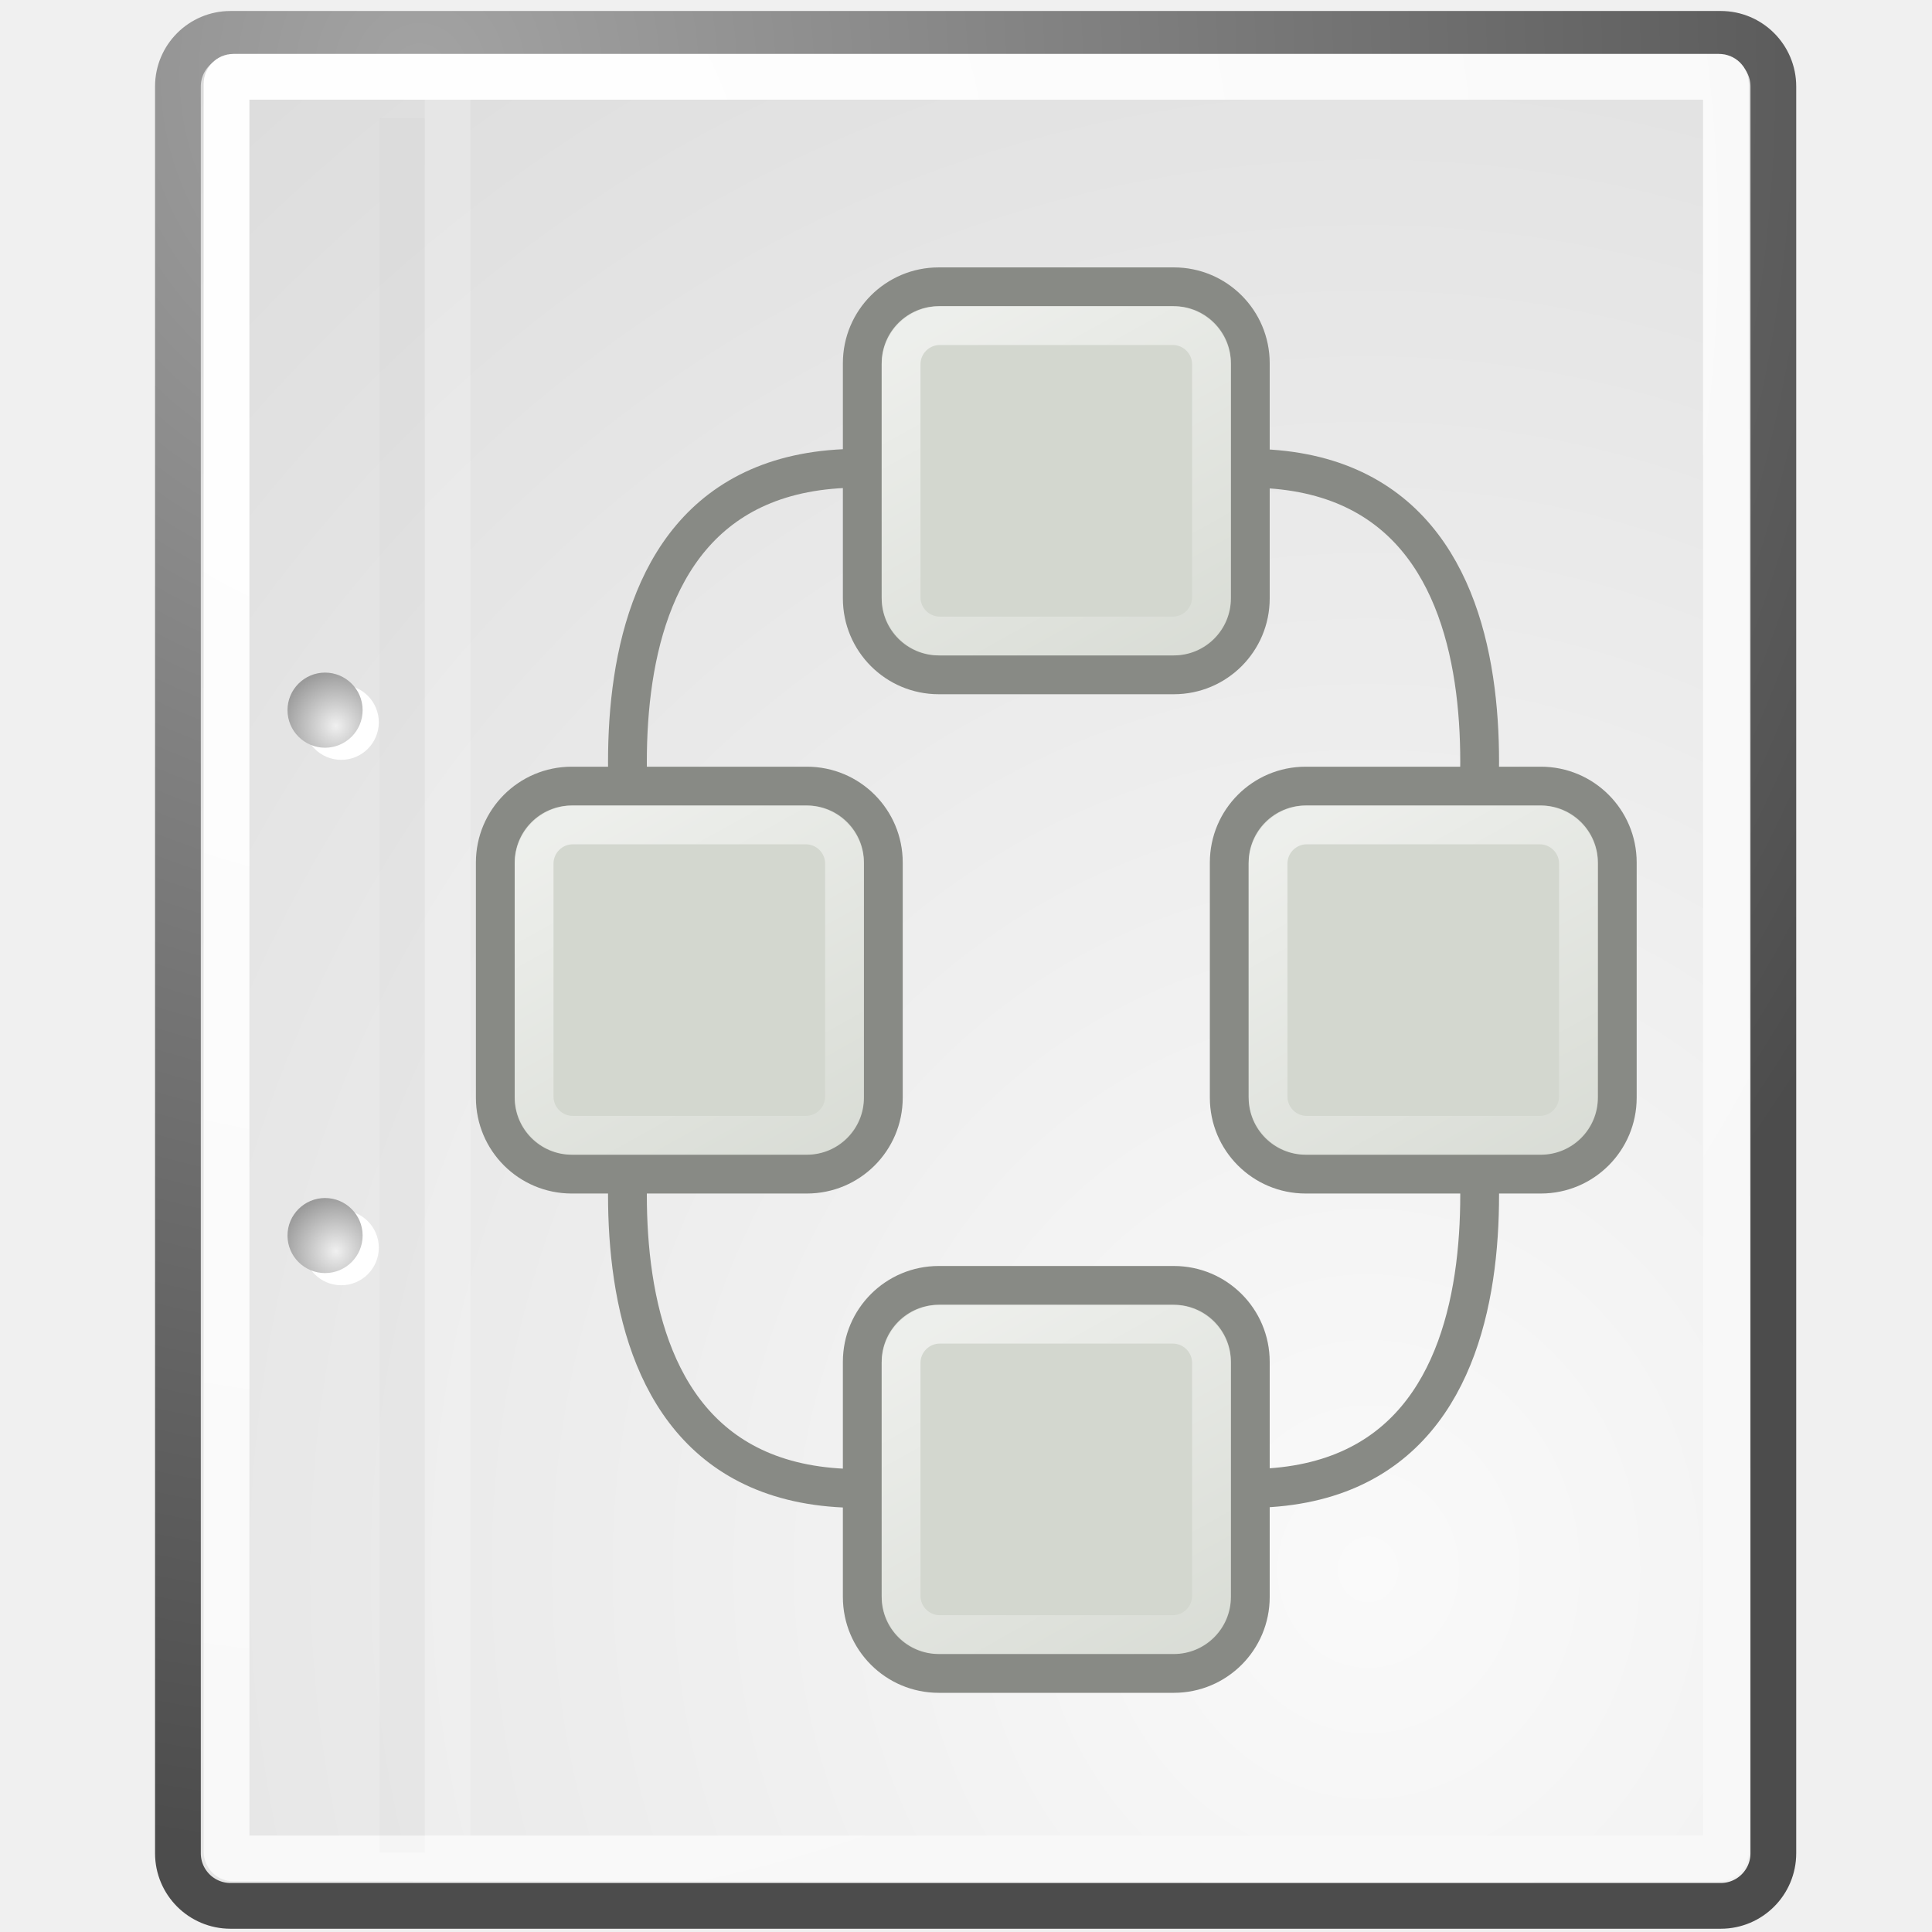
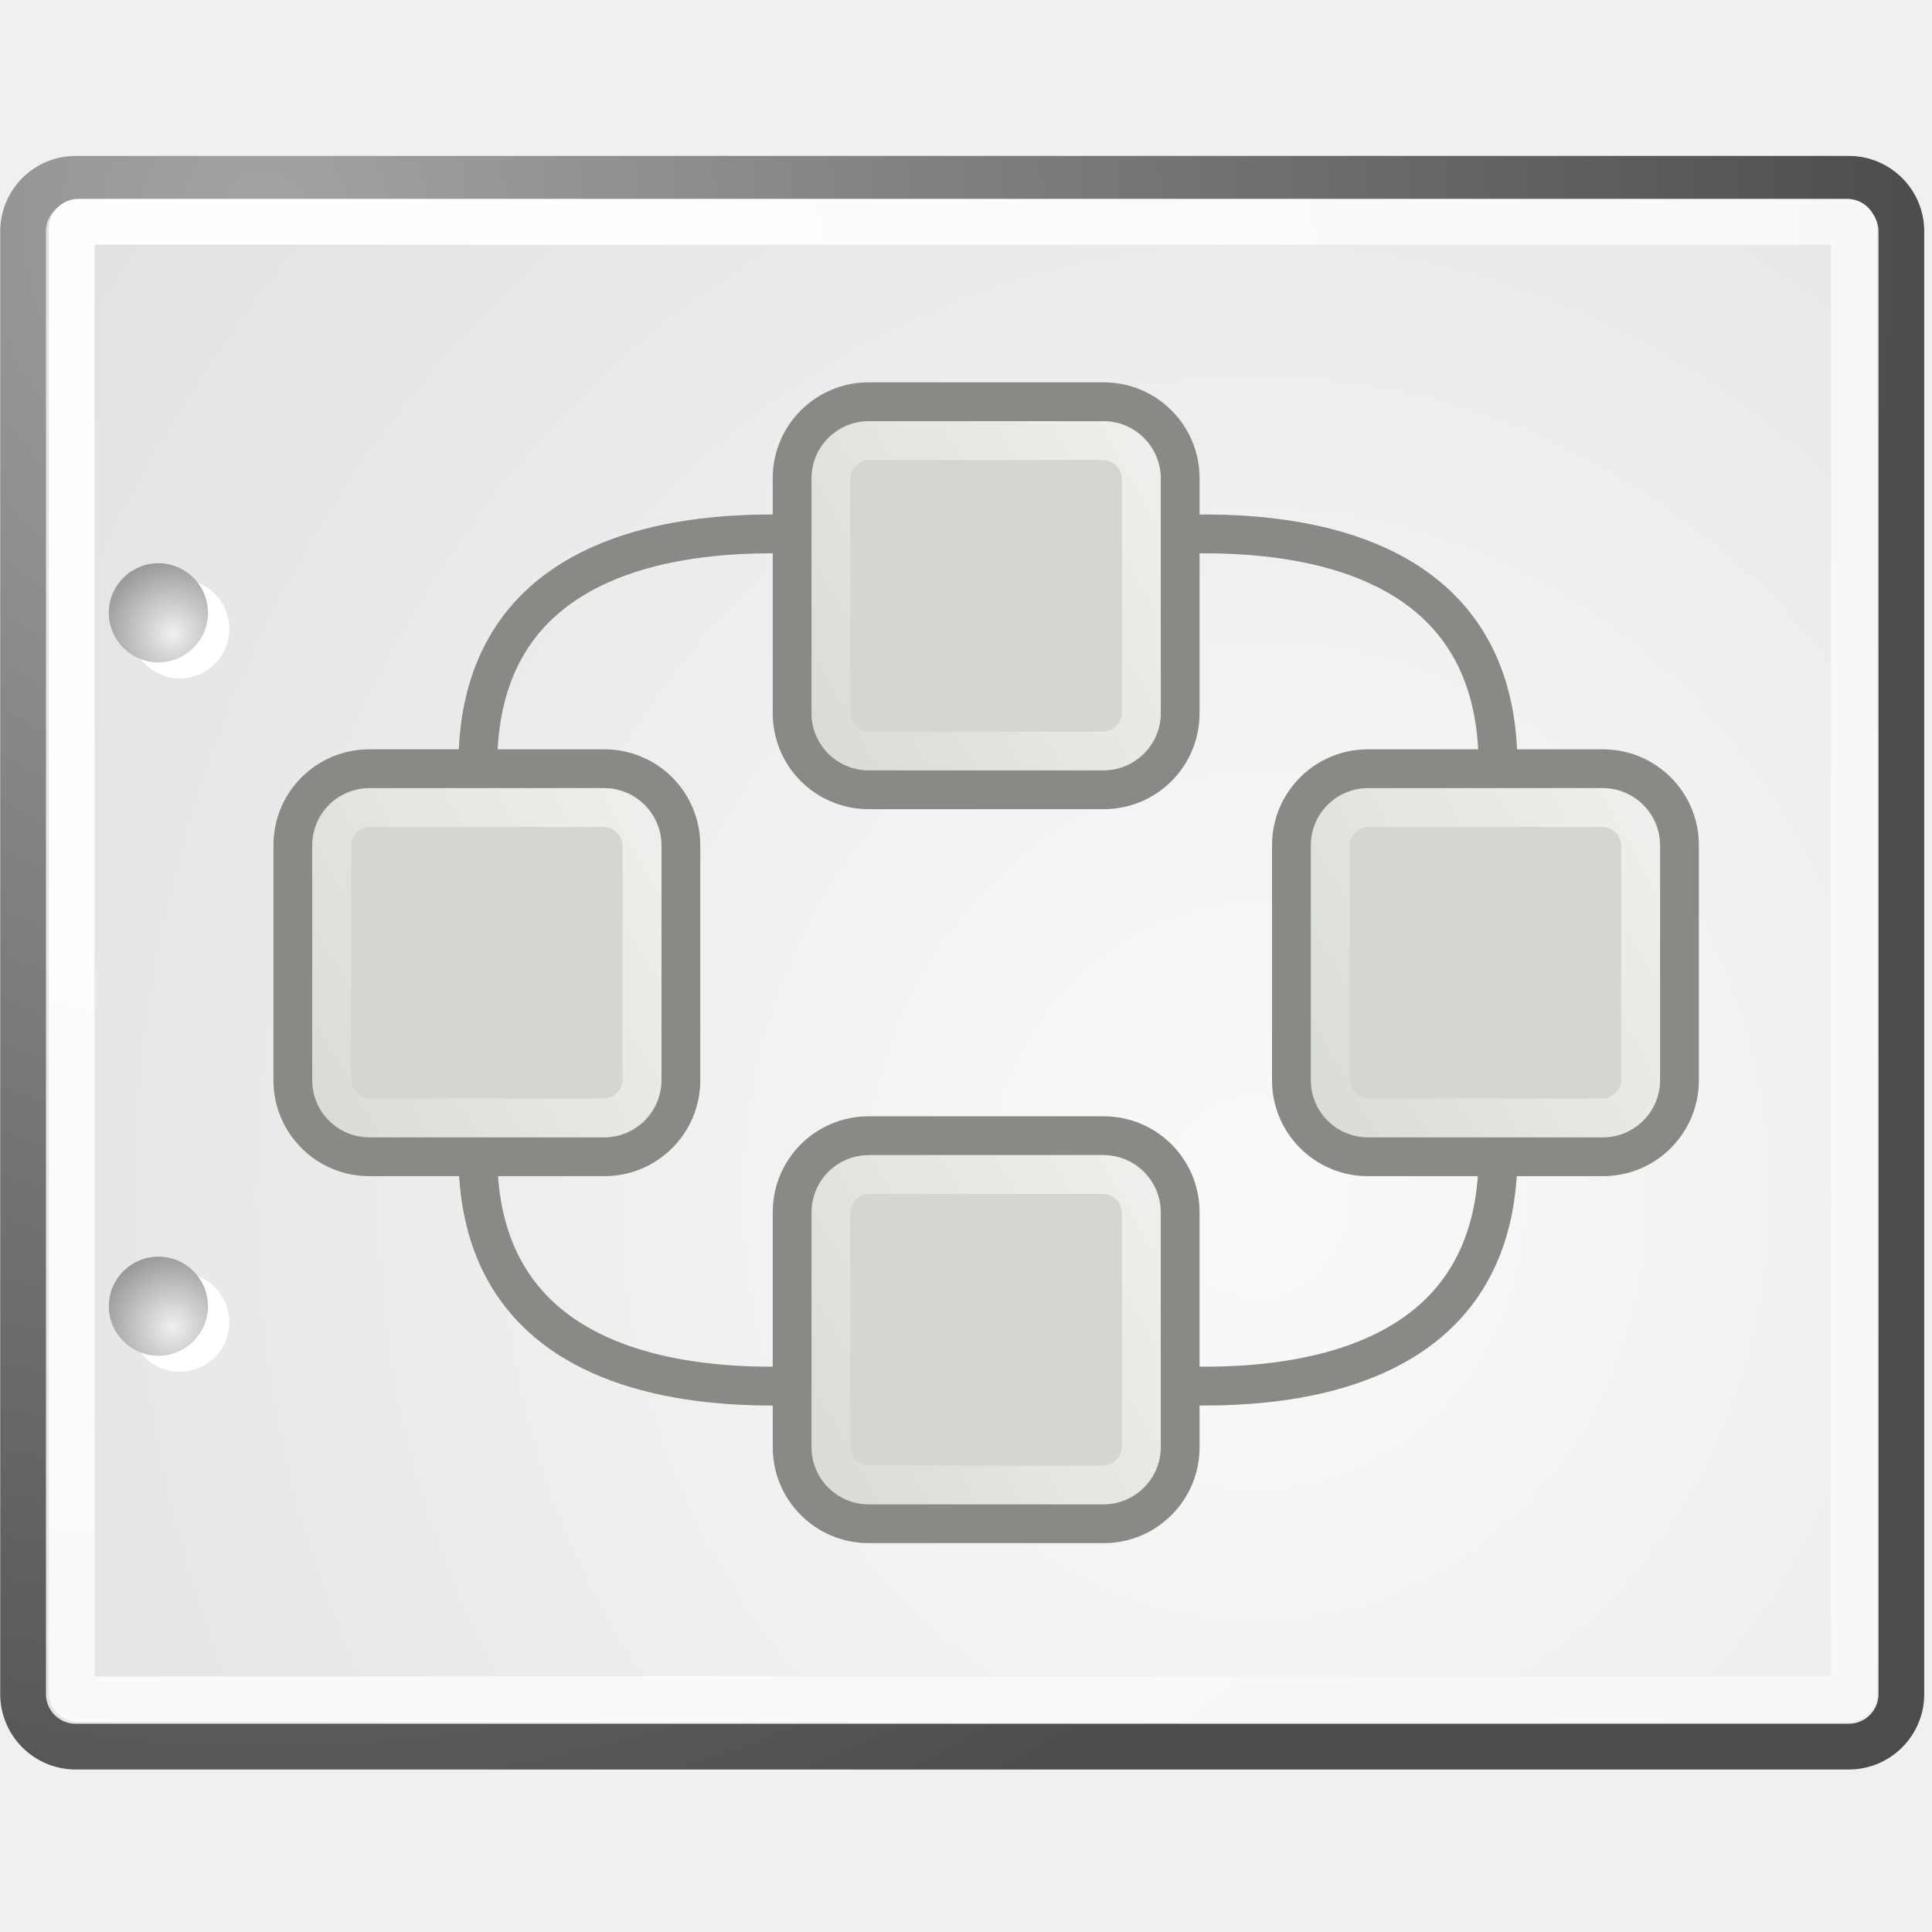
<svg xmlns="http://www.w3.org/2000/svg" xmlns:xlink="http://www.w3.org/1999/xlink" width="32" height="32" id="svg249" version="1.1">
  <defs id="defs3">
    <linearGradient id="linearGradient4542">
      <stop style="stop-color:#000000;stop-opacity:1;" offset="0" id="stop4544" />
      <stop style="stop-color:#000000;stop-opacity:0;" offset="1" id="stop4546" />
    </linearGradient>
    <radialGradient xlink:href="#linearGradient4542" id="radialGradient4548" cx="24.307" cy="42.078" fx="24.307" fy="42.078" r="15.822" gradientTransform="matrix(1,0,0,0.284916,0,30.08928)" gradientUnits="userSpaceOnUse" />
    <linearGradient id="linearGradient15662">
      <stop style="stop-color:#ffffff;stop-opacity:1;" offset="0" id="stop15664" />
      <stop style="stop-color:#f8f8f8;stop-opacity:1;" offset="1" id="stop15666" />
    </linearGradient>
    <radialGradient gradientUnits="userSpaceOnUse" fy="64.568" fx="20.892" r="5.257" cy="64.568" cx="20.892" id="aigrd3">
      <stop id="stop15573" style="stop-color:#F0F0F0" offset="0" />
      <stop id="stop15575" style="stop-color:#9a9a9a;stop-opacity:1;" offset="1" />
    </radialGradient>
    <radialGradient gradientUnits="userSpaceOnUse" fy="114.568" fx="20.892" r="5.256" cy="114.568" cx="20.892" id="aigrd2">
      <stop id="stop15566" style="stop-color:#F0F0F0" offset="0" />
      <stop id="stop15568" style="stop-color:#9a9a9a;stop-opacity:1;" offset="1" />
    </radialGradient>
    <linearGradient id="linearGradient269">
      <stop style="stop-color:#a3a3a3;stop-opacity:1;" offset="0" id="stop270" />
      <stop style="stop-color:#4c4c4c;stop-opacity:1;" offset="1" id="stop271" />
    </linearGradient>
    <linearGradient id="linearGradient259">
      <stop style="stop-color:#fafafa;stop-opacity:1;" offset="0" id="stop260" />
      <stop style="stop-color:#bbbbbb;stop-opacity:1;" offset="1" id="stop261" />
    </linearGradient>
    <linearGradient id="linearGradient12512">
      <stop style="stop-color:#ffffff;stop-opacity:1;" offset="0" id="stop12513" />
      <stop style="stop-color:#fff520;stop-opacity:0.891;" offset="0.5" id="stop12517" />
      <stop style="stop-color:#fff300;stop-opacity:0;" offset="1" id="stop12514" />
    </linearGradient>
    <radialGradient xlink:href="#linearGradient12512" id="radialGradient278" gradientUnits="userSpaceOnUse" cx="55" cy="125" fx="55" fy="125" r="14.375" />
    <radialGradient r="37.752" fy="3.756" fx="8.824" cy="3.756" cx="8.824" gradientTransform="matrix(0.968273,0,0,1.032767,3.353553,0.646447)" gradientUnits="userSpaceOnUse" id="radialGradient15656" xlink:href="#linearGradient269" />
    <radialGradient r="86.708" fy="35.737" fx="33.967" cy="35.737" cx="33.967" gradientTransform="scale(0.960493,1.041132)" gradientUnits="userSpaceOnUse" id="radialGradient15658" xlink:href="#linearGradient259" />
    <radialGradient r="38.159" fy="7.268" fx="8.144" cy="7.268" cx="8.144" gradientTransform="matrix(0.968273,0,0,1.032767,3.353553,0.646447)" gradientUnits="userSpaceOnUse" id="radialGradient15668" xlink:href="#linearGradient15662" />
    <radialGradient xlink:href="#aigrd2" id="radialGradient2283" gradientUnits="userSpaceOnUse" gradientTransform="matrix(0.229703,0,0,0.229703,4.613529,3.979808)" cx="20.892" cy="114.568" fx="20.892" fy="114.568" r="5.256" />
    <radialGradient xlink:href="#aigrd3" id="radialGradient2285" gradientUnits="userSpaceOnUse" gradientTransform="matrix(0.229703,0,0,0.229703,4.613529,3.979808)" cx="20.892" cy="64.568" fx="20.892" fy="64.568" r="5.257" />
    <linearGradient xlink:href="#linearGradient2813" id="linearGradient3305" gradientUnits="userSpaceOnUse" x1="38.211" y1="7" x2="45" y2="19.234" />
    <linearGradient id="linearGradient2813">
      <stop style="stop-color:white;stop-opacity:1;" offset="0" id="stop2815" />
      <stop style="stop-color:white;stop-opacity:0;" offset="1" id="stop2817" />
    </linearGradient>
    <linearGradient xlink:href="#linearGradient2813" id="linearGradient3307" gradientUnits="userSpaceOnUse" x1="38.211" y1="7" x2="45" y2="19.234" />
    <linearGradient id="linearGradient3491">
      <stop style="stop-color:white;stop-opacity:1;" offset="0" id="stop3493" />
      <stop style="stop-color:white;stop-opacity:0;" offset="1" id="stop3495" />
    </linearGradient>
    <linearGradient xlink:href="#linearGradient2813" id="linearGradient3309" gradientUnits="userSpaceOnUse" x1="38.211" y1="7" x2="45" y2="19.234" />
    <linearGradient id="linearGradient3498">
      <stop style="stop-color:white;stop-opacity:1;" offset="0" id="stop3500" />
      <stop style="stop-color:white;stop-opacity:0;" offset="1" id="stop3502" />
    </linearGradient>
    <linearGradient xlink:href="#linearGradient2813" id="linearGradient3311" gradientUnits="userSpaceOnUse" x1="38.211" y1="7" x2="45" y2="19.234" />
    <linearGradient id="linearGradient3505">
      <stop style="stop-color:white;stop-opacity:1;" offset="0" id="stop3507" />
      <stop style="stop-color:white;stop-opacity:0;" offset="1" id="stop3509" />
    </linearGradient>
    <radialGradient xlink:href="#linearGradient4542" id="radialGradient3148" gradientUnits="userSpaceOnUse" gradientTransform="matrix(1,0,0,0.284916,0,30.08928)" cx="24.307" cy="42.078" fx="24.307" fy="42.078" r="15.822" />
    <radialGradient xlink:href="#linearGradient259" id="radialGradient3150" gradientUnits="userSpaceOnUse" gradientTransform="scale(0.960493,1.041132)" cx="33.967" cy="35.737" fx="33.967" fy="35.737" r="86.708" />
    <radialGradient xlink:href="#linearGradient269" id="radialGradient3152" gradientUnits="userSpaceOnUse" gradientTransform="matrix(0.968273,0,0,1.032767,3.353553,0.646447)" cx="8.824" cy="3.756" fx="8.824" fy="3.756" r="37.752" />
    <radialGradient xlink:href="#linearGradient15662" id="radialGradient3154" gradientUnits="userSpaceOnUse" gradientTransform="matrix(0.968273,0,0,1.032767,3.353553,0.646447)" cx="8.144" cy="7.268" fx="8.144" fy="7.268" r="38.159" />
    <radialGradient xlink:href="#aigrd2" id="radialGradient3156" gradientUnits="userSpaceOnUse" gradientTransform="matrix(0.229703,0,0,0.229703,4.613529,3.979808)" cx="20.892" cy="114.568" fx="20.892" fy="114.568" r="5.256" />
    <radialGradient xlink:href="#aigrd3" id="radialGradient3158" gradientUnits="userSpaceOnUse" gradientTransform="matrix(0.229703,0,0,0.229703,4.613529,3.979808)" cx="20.892" cy="64.568" fx="20.892" fy="64.568" r="5.257" />
    <linearGradient xlink:href="#linearGradient2813" id="linearGradient3160" gradientUnits="userSpaceOnUse" x1="38.211" y1="7" x2="45" y2="19.234" />
    <linearGradient xlink:href="#linearGradient2813" id="linearGradient3162" gradientUnits="userSpaceOnUse" x1="38.211" y1="7" x2="45" y2="19.234" />
    <linearGradient xlink:href="#linearGradient2813" id="linearGradient3164" gradientUnits="userSpaceOnUse" x1="38.211" y1="7" x2="45" y2="19.234" />
    <linearGradient xlink:href="#linearGradient2813" id="linearGradient3166" gradientUnits="userSpaceOnUse" x1="38.211" y1="7" x2="45" y2="19.234" />
    <radialGradient xlink:href="#linearGradient12512" id="radialGradient3168" gradientUnits="userSpaceOnUse" cx="55" cy="125" fx="55" fy="125" r="14.375" />
    <radialGradient xlink:href="#linearGradient4542" id="radialGradient4184" gradientUnits="userSpaceOnUse" gradientTransform="matrix(1,0,0,0.284916,0,30.08928)" cx="24.307" cy="42.078" fx="24.307" fy="42.078" r="15.822" />
    <radialGradient xlink:href="#linearGradient259" id="radialGradient4186" gradientUnits="userSpaceOnUse" gradientTransform="scale(0.960493,1.041132)" cx="33.967" cy="35.737" fx="33.967" fy="35.737" r="86.708" />
    <radialGradient xlink:href="#linearGradient269" id="radialGradient4188" gradientUnits="userSpaceOnUse" gradientTransform="matrix(0.968273,0,0,1.032767,3.353553,0.646447)" cx="8.824" cy="3.756" fx="8.824" fy="3.756" r="37.752" />
    <radialGradient xlink:href="#linearGradient15662" id="radialGradient4190" gradientUnits="userSpaceOnUse" gradientTransform="matrix(0.968273,0,0,1.032767,3.353553,0.646447)" cx="8.144" cy="7.268" fx="8.144" fy="7.268" r="38.159" />
    <radialGradient xlink:href="#aigrd2" id="radialGradient4192" gradientUnits="userSpaceOnUse" gradientTransform="matrix(0.229703,0,0,0.229703,4.613529,3.979808)" cx="20.892" cy="114.568" fx="20.892" fy="114.568" r="5.256" />
    <radialGradient xlink:href="#aigrd3" id="radialGradient4194" gradientUnits="userSpaceOnUse" gradientTransform="matrix(0.229703,0,0,0.229703,4.613529,3.979808)" cx="20.892" cy="64.568" fx="20.892" fy="64.568" r="5.257" />
    <linearGradient xlink:href="#linearGradient2813" id="linearGradient4196" gradientUnits="userSpaceOnUse" x1="38.211" y1="7" x2="45" y2="19.234" />
    <linearGradient xlink:href="#linearGradient2813" id="linearGradient4198" gradientUnits="userSpaceOnUse" x1="38.211" y1="7" x2="45" y2="19.234" />
    <linearGradient xlink:href="#linearGradient2813" id="linearGradient4200" gradientUnits="userSpaceOnUse" x1="38.211" y1="7" x2="45" y2="19.234" />
    <linearGradient xlink:href="#linearGradient2813" id="linearGradient4202" gradientUnits="userSpaceOnUse" x1="38.211" y1="7" x2="45" y2="19.234" />
    <radialGradient xlink:href="#linearGradient12512" id="radialGradient4204" gradientUnits="userSpaceOnUse" cx="55" cy="125" fx="55" fy="125" r="14.375" />
    <radialGradient xlink:href="#linearGradient15662" id="radialGradient4243" gradientUnits="userSpaceOnUse" gradientTransform="matrix(0.7336797,0,0,0.7825481,0.4840159,14.28831)" cx="8.144" cy="7.268" fx="8.144" fy="7.268" r="38.159" />
    <radialGradient xlink:href="#linearGradient259" id="radialGradient4246" gradientUnits="userSpaceOnUse" gradientTransform="matrix(0.7277847,0,0,0.7888864,-2.057038,13.79849)" cx="33.967" cy="35.737" fx="33.967" fy="35.737" r="86.708" />
    <radialGradient xlink:href="#linearGradient269" id="radialGradient4248" gradientUnits="userSpaceOnUse" gradientTransform="matrix(0.7336797,0,0,0.7825481,0.4840159,14.28831)" cx="8.824" cy="3.756" fx="8.824" fy="3.756" r="37.752" />
    <linearGradient xlink:href="#linearGradient2813" id="linearGradient4251" gradientUnits="userSpaceOnUse" x1="38.211" y1="7" x2="45" y2="19.234" />
    <linearGradient xlink:href="#linearGradient2813" id="linearGradient4253" gradientUnits="userSpaceOnUse" x1="38.211" y1="7" x2="45" y2="19.234" />
    <linearGradient xlink:href="#linearGradient2813" id="linearGradient4255" gradientUnits="userSpaceOnUse" x1="38.211" y1="7" x2="45" y2="19.234" />
    <linearGradient xlink:href="#linearGradient2813" id="linearGradient4257" gradientUnits="userSpaceOnUse" x1="38.211" y1="7" x2="45" y2="19.234" />
    <radialGradient xlink:href="#linearGradient12512" id="radialGradient4259" gradientUnits="userSpaceOnUse" cx="55" cy="125" fx="55" fy="125" r="14.375" />
    <linearGradient xlink:href="#linearGradient2813" id="linearGradient4282" gradientUnits="userSpaceOnUse" x1="38.211" y1="7" x2="45" y2="19.234" />
    <linearGradient xlink:href="#linearGradient2813" id="linearGradient4284" gradientUnits="userSpaceOnUse" x1="38.211" y1="7" x2="45" y2="19.234" />
    <linearGradient xlink:href="#linearGradient2813" id="linearGradient4286" gradientUnits="userSpaceOnUse" x1="38.211" y1="7" x2="45" y2="19.234" />
    <linearGradient xlink:href="#linearGradient2813" id="linearGradient4288" gradientUnits="userSpaceOnUse" x1="38.211" y1="7" x2="45" y2="19.234" />
    <radialGradient xlink:href="#aigrd2" id="radialGradient4290" gradientUnits="userSpaceOnUse" gradientTransform="matrix(0.229703,0,0,0.229703,4.613529,3.979808)" cx="20.892" cy="114.568" fx="20.892" fy="114.568" r="5.256" />
    <radialGradient xlink:href="#aigrd3" id="radialGradient4292" gradientUnits="userSpaceOnUse" gradientTransform="matrix(0.229703,0,0,0.229703,4.613529,3.979808)" cx="20.892" cy="64.568" fx="20.892" fy="64.568" r="5.257" />
+     <radialGradient xlink:href="#linearGradient259" id="radialGradient3973" gradientUnits="userSpaceOnUse" gradientTransform="matrix(0.7277847,0,0,0.7888864,-2.057038,13.79849)" cx="33.967" cy="35.737" fx="33.967" fy="35.737" r="86.708" />
+     <radialGradient xlink:href="#linearGradient269" id="radialGradient3975" gradientUnits="userSpaceOnUse" gradientTransform="matrix(0.7336797,0,0,0.7825481,0.4840159,14.28831)" cx="8.824" cy="3.756" fx="8.824" fy="3.756" r="37.752" />
+     <radialGradient xlink:href="#linearGradient15662" id="radialGradient3977" gradientUnits="userSpaceOnUse" gradientTransform="matrix(0.7336797,0,0,0.7825481,0.4840159,14.28831)" cx="8.144" cy="7.268" fx="8.144" fy="7.268" r="38.159" />
+     <linearGradient xlink:href="#linearGradient2813" id="linearGradient3979" gradientUnits="userSpaceOnUse" x1="38.211" y1="7" x2="45" y2="19.234" />
+     <linearGradient xlink:href="#linearGradient2813" id="linearGradient3981" gradientUnits="userSpaceOnUse" x1="38.211" y1="7" x2="45" y2="19.234" />
+     <linearGradient xlink:href="#linearGradient2813" id="linearGradient3983" gradientUnits="userSpaceOnUse" x1="38.211" y1="7" x2="45" y2="19.234" />
+     <linearGradient xlink:href="#linearGradient2813" id="linearGradient3985" gradientUnits="userSpaceOnUse" x1="38.211" y1="7" x2="45" y2="19.234" />
+     <linearGradient xlink:href="#linearGradient2813" id="linearGradient4030" gradientUnits="userSpaceOnUse" x1="38.211" y1="7" x2="45" y2="19.234" />
+     <linearGradient xlink:href="#linearGradient2813" id="linearGradient4032" gradientUnits="userSpaceOnUse" x1="38.211" y1="7" x2="45" y2="19.234" />
+     <linearGradient xlink:href="#linearGradient2813" id="linearGradient4034" gradientUnits="userSpaceOnUse" x1="38.211" y1="7" x2="45" y2="19.234" />
+     <linearGradient xlink:href="#linearGradient2813" id="linearGradient4036" gradientUnits="userSpaceOnUse" x1="38.211" y1="7" x2="45" y2="19.234" />
+     <radialGradient xlink:href="#linearGradient259" id="radialGradient4038" gradientUnits="userSpaceOnUse" gradientTransform="matrix(0.7277847,0,0,0.7888864,-2.057038,13.79849)" cx="34.938" cy="24.869" fx="34.938" fy="24.869" r="86.708" />
+     <radialGradient xlink:href="#linearGradient269" id="radialGradient4040" gradientUnits="userSpaceOnUse" gradientTransform="matrix(0.7336797,0,0,0.7825481,0.4840159,14.28831)" cx="8.824" cy="3.756" fx="8.824" fy="3.756" r="37.752" />
+     <radialGradient xlink:href="#linearGradient15662" id="radialGradient4042" gradientUnits="userSpaceOnUse" gradientTransform="matrix(0.7336797,0,0,0.7825481,0.4840159,14.28831)" cx="8.144" cy="7.268" fx="8.144" fy="7.268" r="38.159" />
+     <radialGradient xlink:href="#aigrd2-9" id="radialGradient2283-0" gradientUnits="userSpaceOnUse" gradientTransform="matrix(0.229703,0,0,0.229703,4.613529,3.979808)" cx="20.892" cy="114.568" fx="20.892" fy="114.568" r="5.256" />
+     <radialGradient gradientUnits="userSpaceOnUse" fy="114.568" fx="20.892" r="5.256" cy="114.568" cx="20.892" id="aigrd2-9">
+       <stop id="stop15566-7" style="stop-color:#F0F0F0" offset="0" />
+       <stop id="stop15568-3" style="stop-color:#9a9a9a;stop-opacity:1;" offset="1" />
+     </radialGradient>
+     <radialGradient xlink:href="#aigrd3-2" id="radialGradient2285-7" gradientUnits="userSpaceOnUse" gradientTransform="matrix(0.229703,0,0,0.229703,4.613529,3.979808)" cx="20.892" cy="64.568" fx="20.892" fy="64.568" r="5.257" />
+     <radialGradient gradientUnits="userSpaceOnUse" fy="64.568" fx="20.892" r="5.257" cy="64.568" cx="20.892" id="aigrd3-2">
+       <stop id="stop15573-6" style="stop-color:#F0F0F0" offset="0" />
+       <stop id="stop15575-0" style="stop-color:#9a9a9a;stop-opacity:1;" offset="1" />
+     </radialGradient>
+     <radialGradient r="5.257" fy="64.568" fx="20.892" cy="64.568" cx="20.892" gradientTransform="matrix(0.229703,0,0,0.229703,4.613529,3.979808)" gradientUnits="userSpaceOnUse" id="radialGradient3108" xlink:href="#aigrd3-2" />
  </defs>
  <g id="layer6" transform="translate(0,-16)" />
  <g id="layer1" style="display:inline" transform="translate(0,-16)" />
  <g id="layer4" style="display:inline" transform="translate(0,-16)">
-     <rect ry="0.871" y="16.561" x="2.947" height="31.006" width="26.425" id="rect15391" style="color:#000000;fill:url(#radialGradient4246);fill-opacity:1;fill-rule:nonzero;stroke:url(#radialGradient4248);stroke-width:0.758;stroke-linecap:round;stroke-linejoin:round;stroke-miterlimit:4;stroke-opacity:1;stroke-dashoffset:0;marker:none;visibility:visible;display:block;overflow:visible" />
-     <rect rx="0.113" ry="0.113" y="17.272" x="3.752" height="29.51" width="24.835" id="rect15660" style="color:#000000;fill:none;stroke:url(#radialGradient4243);stroke-width:0.758;stroke-linecap:round;stroke-linejoin:round;stroke-miterlimit:4;stroke-opacity:1;stroke-dashoffset:0;marker:none;visibility:visible;display:block;overflow:visible" />
-     <g style="display:inline" id="g2270" transform="matrix(0.7577199,0,0,0.7577199,-1.567212,13.7697)">
+     <g id="g3101" transform="translate(-2.564479,2.400461)">
+       <rect style="color:#000000;fill:url(#radialGradient4038);fill-opacity:1;fill-rule:nonzero;stroke:url(#radialGradient4040);stroke-width:0.758;stroke-linecap:round;stroke-linejoin:round;stroke-miterlimit:4;stroke-opacity:1;stroke-dashoffset:0;marker:none;visibility:visible;display:block;overflow:visible" id="rect15391" width="31.11" height="25.968" x="2.947" y="16.561" ry="0.871" />
+       <rect style="color:#000000;fill:none;stroke:url(#radialGradient4042);stroke-width:0.758;stroke-linecap:round;stroke-linejoin:round;stroke-miterlimit:4;stroke-opacity:1;stroke-dashoffset:0;marker:none;visibility:visible;display:block;overflow:visible" id="rect15660" width="29.52" height="24.472" x="3.752" y="17.272" ry="0.113" rx="0.113" />
+     </g>
+     <g id="g4009" transform="matrix(0,1,-1,0,48.56748,15.78666)">
+       <path style="fill:none;stroke:#888a85;stroke-width:0.643px;stroke-linecap:butt;stroke-linejoin:miter;stroke-opacity:1" d="m 12.889,23.756 c -5.262,0 -3.575,7.351 -3.575,7.351" id="path3327" />
+       <path id="path4149" d="m 19.339,23.756 c 5.262,0 3.575,7.351 3.575,7.351" style="fill:none;stroke:#888a85;stroke-width:0.643px;stroke-linecap:butt;stroke-linejoin:miter;stroke-opacity:1" />
+       <path style="fill:none;stroke:#888a85;stroke-width:0.643px;stroke-linecap:butt;stroke-linejoin:miter;stroke-opacity:1" d="m 19.339,40.653 c 5.262,0 3.575,-7.351 3.575,-7.351" id="path4151" />
+       <path id="path4153" d="m 12.889,40.653 c -5.262,0 -3.575,-7.351 -3.575,-7.351" style="fill:none;stroke:#888a85;stroke-width:0.643px;stroke-linecap:butt;stroke-linejoin:miter;stroke-opacity:1" />
+       <g id="use2861" transform="matrix(0.6426868,0,0,0.6426868,-3.791224,24.84279)">
+         <rect style="color:#000000;fill:#d3d7cf;fill-opacity:1;fill-rule:nonzero;stroke:#888a85;stroke-width:1;stroke-linecap:square;stroke-linejoin:round;stroke-miterlimit:4;stroke-opacity:1;stroke-dasharray:none;stroke-dashoffset:1.2;marker:none;visibility:visible;display:inline;overflow:visible" id="rect3207" width="10" height="10" x="35.5" y="6.5" rx="1.969" ry="1.969" />
+         <rect style="opacity:0.6;color:#000000;fill:none;stroke:url(#linearGradient4030);stroke-width:1;stroke-linecap:square;stroke-linejoin:round;stroke-miterlimit:4;stroke-opacity:1;stroke-dasharray:none;stroke-dashoffset:1.2;marker:none;visibility:visible;display:inline;overflow:visible" id="rect3209" width="8" height="8" x="36.5" y="7.5" rx="0.999" ry="0.999" />
+       </g>
+       <g id="g3287" transform="matrix(0.6426868,0,0,0.6426868,-32.89858,-6.889872)">
+         <g transform="translate(26.375,49.375)" id="g3291">
+           <rect ry="1.969" rx="1.969" y="6.5" x="35.5" height="10" width="10" id="rect3293" style="color:#000000;fill:#d3d7cf;fill-opacity:1;fill-rule:nonzero;stroke:#888a85;stroke-width:1;stroke-linecap:square;stroke-linejoin:round;stroke-miterlimit:4;stroke-opacity:1;stroke-dasharray:none;stroke-dashoffset:1.2;marker:none;visibility:visible;display:inline;overflow:visible" />
+           <rect ry="0.999" rx="0.999" y="7.5" x="36.5" height="8" width="8" id="rect3295" style="opacity:0.6;color:#000000;fill:none;stroke:url(#linearGradient4032);stroke-width:1;stroke-linecap:square;stroke-linejoin:round;stroke-miterlimit:4;stroke-opacity:1;stroke-dasharray:none;stroke-dashoffset:1.2;marker:none;visibility:visible;display:inline;overflow:visible" />
+         </g>
+       </g>
+       <g transform="matrix(0.6426868,0,0,0.6426868,-26.82033,1.38007)" id="g3269">
+         <g id="g3273" transform="translate(26.375,49.375)">
+           <rect style="color:#000000;fill:#d3d7cf;fill-opacity:1;fill-rule:nonzero;stroke:#888a85;stroke-width:1;stroke-linecap:square;stroke-linejoin:round;stroke-miterlimit:4;stroke-opacity:1;stroke-dasharray:none;stroke-dashoffset:1.2;marker:none;visibility:visible;display:inline;overflow:visible" id="rect3275" width="10" height="10" x="35.5" y="6.5" rx="1.969" ry="1.969" />
+           <rect style="opacity:0.6;color:#000000;fill:none;stroke:url(#linearGradient4034);stroke-width:1;stroke-linecap:square;stroke-linejoin:round;stroke-miterlimit:4;stroke-opacity:1;stroke-dasharray:none;stroke-dashoffset:1.2;marker:none;visibility:visible;display:inline;overflow:visible" id="rect3277" width="8" height="8" x="36.5" y="7.5" rx="0.999" ry="0.999" />
+         </g>
+       </g>
+       <g id="g3305" transform="matrix(0.6426868,0,0,0.6426868,-26.82033,-15.15982)">
+         <g transform="translate(26.375,49.375)" id="g3309">
+           <rect ry="1.969" rx="1.969" y="6.5" x="35.5" height="10" width="10" id="rect3311" style="color:#000000;fill:#d3d7cf;fill-opacity:1;fill-rule:nonzero;stroke:#888a85;stroke-width:1;stroke-linecap:square;stroke-linejoin:round;stroke-miterlimit:4;stroke-opacity:1;stroke-dasharray:none;stroke-dashoffset:1.2;marker:none;visibility:visible;display:inline;overflow:visible" />
+           <rect ry="0.999" rx="0.999" y="7.5" x="36.5" height="8" width="8" id="rect3313" style="opacity:0.6;color:#000000;fill:none;stroke:url(#linearGradient4036);stroke-width:1;stroke-linecap:square;stroke-linejoin:round;stroke-miterlimit:4;stroke-opacity:1;stroke-dasharray:none;stroke-dashoffset:1.2;marker:none;visibility:visible;display:inline;overflow:visible" />
+         </g>
+       </g>
+     </g>
+     <g style="display:inline" id="g2270" transform="translate(-6.550487,7.683109)">
      <g transform="matrix(0.229703,0,0,0.229703,4.967081,4.244972)" style="fill:#ffffff;fill-opacity:1;fill-rule:nonzero;stroke:#000000;stroke-miterlimit:4" id="g1440">
        <radialGradient gradientUnits="userSpaceOnUse" fy="114.568" fx="20.892" r="5.256" cy="114.568" cx="20.892" id="radialGradient1442">
          <stop id="stop1444" style="stop-color:#F0F0F0" offset="0" />
          <stop id="stop1446" style="stop-color:#474747" offset="1" />
        </radialGradient>
        <path id="path1448" d="m 23.428,113.07 c 0,1.973 -1.6,3.572 -3.573,3.572 -1.974,0 -3.573,-1.6 -3.573,-3.572 0,-1.974 1.6,-3.573 3.573,-3.573 1.973,0 3.573,1.6 3.573,3.573 z" style="stroke:none" />
        <radialGradient gradientUnits="userSpaceOnUse" fy="64.568" fx="20.892" r="5.257" cy="64.568" cx="20.892" id="radialGradient1450">
          <stop id="stop1452" style="stop-color:#F0F0F0" offset="0" />
          <stop id="stop1454" style="stop-color:#474747" offset="1" />
        </radialGradient>
        <path id="path1456" d="m 23.428,63.07 c 0,1.973 -1.6,3.573 -3.573,3.573 -1.974,0 -3.573,-1.6 -3.573,-3.573 0,-1.974 1.6,-3.573 3.573,-3.573 1.973,0 3.573,1.6 3.573,3.573 z" style="stroke:none" />
      </g>
-       <path id="path15570" d="m 9.995,29.952 c 0,0.453 -0.368,0.82 -0.821,0.82 -0.453,0 -0.821,-0.368 -0.821,-0.82 0,-0.453 0.368,-0.821 0.821,-0.821 0.453,0 0.821,0.368 0.821,0.821 z" style="fill:url(#radialGradient4290);fill-rule:nonzero;stroke:none" />
-       <path id="path15577" d="m 9.995,18.467 c 0,0.453 -0.368,0.821 -0.821,0.821 -0.453,0 -0.821,-0.368 -0.821,-0.821 0,-0.453 0.368,-0.821 0.821,-0.821 0.453,0 0.821,0.368 0.821,0.821 z" style="fill:url(#radialGradient4292);fill-rule:nonzero;stroke:none" />
-     </g>
-     <path id="path15672" d="m 6.661,17.962 0,28.723" style="fill:none;stroke:#000000;stroke-width:0.749;stroke-linecap:butt;stroke-linejoin:miter;stroke-miterlimit:4;stroke-opacity:0.018;display:inline" />
-     <path id="path15674" d="m 7.414,17.603 0,28.807" style="fill:none;stroke:#ffffff;stroke-width:0.758;stroke-linecap:butt;stroke-linejoin:miter;stroke-miterlimit:4;stroke-opacity:0.205;display:inline" />
-     <g style="display:inline" id="g3284" transform="matrix(0.6426868,0,0,0.6426868,-33.96965,14.56483)">
-       <path style="fill:none;stroke:#888a85;stroke-width:1px;stroke-linecap:butt;stroke-linejoin:miter;stroke-opacity:1" d="m 74.989,14.301 c -8.188,0 -5.562,11.438 -5.562,11.438" id="path3327" />
-       <path id="path4149" d="m 85.026,14.301 c 8.188,0 5.562,11.438 5.562,11.438" style="fill:none;stroke:#888a85;stroke-width:1px;stroke-linecap:butt;stroke-linejoin:miter;stroke-opacity:1" />
-       <path style="fill:none;stroke:#888a85;stroke-width:1px;stroke-linecap:butt;stroke-linejoin:miter;stroke-opacity:1" d="m 85.026,40.593 c 8.188,0 5.562,-11.438 5.562,-11.438" id="path4151" />
-       <path id="path4153" d="m 74.989,40.593 c -8.188,0 -5.562,-11.438 -5.562,-11.438" style="fill:none;stroke:#888a85;stroke-width:1px;stroke-linecap:butt;stroke-linejoin:miter;stroke-opacity:1" />
-       <g id="use2861" transform="translate(49.03568,15.99218)">
-         <rect style="color:#000000;fill:#d3d7cf;fill-opacity:1;fill-rule:nonzero;stroke:#888a85;stroke-width:1;stroke-linecap:square;stroke-linejoin:round;stroke-miterlimit:4;stroke-opacity:1;stroke-dasharray:none;stroke-dashoffset:1.2;marker:none;visibility:visible;display:inline;overflow:visible" id="rect3207" width="10" height="10" x="35.5" y="6.5" rx="1.969" ry="1.969" />
-         <rect style="opacity:0.6;color:#000000;fill:none;stroke:url(#linearGradient4282);stroke-width:1;stroke-linecap:square;stroke-linejoin:round;stroke-miterlimit:4;stroke-opacity:1;stroke-dasharray:none;stroke-dashoffset:1.2;marker:none;visibility:visible;display:inline;overflow:visible" id="rect3209" width="8" height="8" x="36.5" y="7.5" rx="0.999" ry="0.999" />
-       </g>
-       <g id="g3287" transform="translate(3.745573,-33.38282)">
-         <g transform="translate(26.375,49.375)" id="g3291">
-           <rect ry="1.969" rx="1.969" y="6.5" x="35.5" height="10" width="10" id="rect3293" style="color:#000000;fill:#d3d7cf;fill-opacity:1;fill-rule:nonzero;stroke:#888a85;stroke-width:1;stroke-linecap:square;stroke-linejoin:round;stroke-miterlimit:4;stroke-opacity:1;stroke-dasharray:none;stroke-dashoffset:1.2;marker:none;visibility:visible;display:inline;overflow:visible" />
-           <rect ry="0.999" rx="0.999" y="7.5" x="36.5" height="8" width="8" id="rect3295" style="opacity:0.6;color:#000000;fill:none;stroke:url(#linearGradient4284);stroke-width:1;stroke-linecap:square;stroke-linejoin:round;stroke-miterlimit:4;stroke-opacity:1;stroke-dasharray:none;stroke-dashoffset:1.2;marker:none;visibility:visible;display:inline;overflow:visible" />
-         </g>
-       </g>
-       <g transform="translate(13.20313,-20.51506)" id="g3269">
-         <g id="g3273" transform="translate(26.375,49.375)">
-           <rect style="color:#000000;fill:#d3d7cf;fill-opacity:1;fill-rule:nonzero;stroke:#888a85;stroke-width:1;stroke-linecap:square;stroke-linejoin:round;stroke-miterlimit:4;stroke-opacity:1;stroke-dasharray:none;stroke-dashoffset:1.2;marker:none;visibility:visible;display:inline;overflow:visible" id="rect3275" width="10" height="10" x="35.5" y="6.5" rx="1.969" ry="1.969" />
-           <rect style="opacity:0.6;color:#000000;fill:none;stroke:url(#linearGradient4286);stroke-width:1;stroke-linecap:square;stroke-linejoin:round;stroke-miterlimit:4;stroke-opacity:1;stroke-dasharray:none;stroke-dashoffset:1.2;marker:none;visibility:visible;display:inline;overflow:visible" id="rect3277" width="8" height="8" x="36.5" y="7.5" rx="0.999" ry="0.999" />
-         </g>
-       </g>
-       <g id="g3305" transform="translate(13.20313,-46.25059)">
-         <g transform="translate(26.375,49.375)" id="g3309">
-           <rect ry="1.969" rx="1.969" y="6.5" x="35.5" height="10" width="10" id="rect3311" style="color:#000000;fill:#d3d7cf;fill-opacity:1;fill-rule:nonzero;stroke:#888a85;stroke-width:1;stroke-linecap:square;stroke-linejoin:round;stroke-miterlimit:4;stroke-opacity:1;stroke-dasharray:none;stroke-dashoffset:1.2;marker:none;visibility:visible;display:inline;overflow:visible" />
-           <rect ry="0.999" rx="0.999" y="7.5" x="36.5" height="8" width="8" id="rect3313" style="opacity:0.6;color:#000000;fill:none;stroke:url(#linearGradient4288);stroke-width:1;stroke-linecap:square;stroke-linejoin:round;stroke-miterlimit:4;stroke-opacity:1;stroke-dasharray:none;stroke-dashoffset:1.2;marker:none;visibility:visible;display:inline;overflow:visible" />
-         </g>
-       </g>
+       <path id="path15570" d="m 9.995,29.952 c 0,0.453 -0.368,0.82 -0.821,0.82 -0.453,0 -0.821,-0.368 -0.821,-0.82 0,-0.453 0.368,-0.821 0.821,-0.821 0.453,0 0.821,0.368 0.821,0.821 z" style="fill:url(#radialGradient2283-0);fill-rule:nonzero;stroke:none" />
+       <path id="path15577" d="m 9.995,18.467 c 0,0.453 -0.368,0.821 -0.821,0.821 -0.453,0 -0.821,-0.368 -0.821,-0.821 0,-0.453 0.368,-0.821 0.821,-0.821 0.453,0 0.821,0.368 0.821,0.821 z" style="fill:url(#radialGradient3108);fill-rule:nonzero;stroke:none" />
    </g>
  </g>
</svg>
